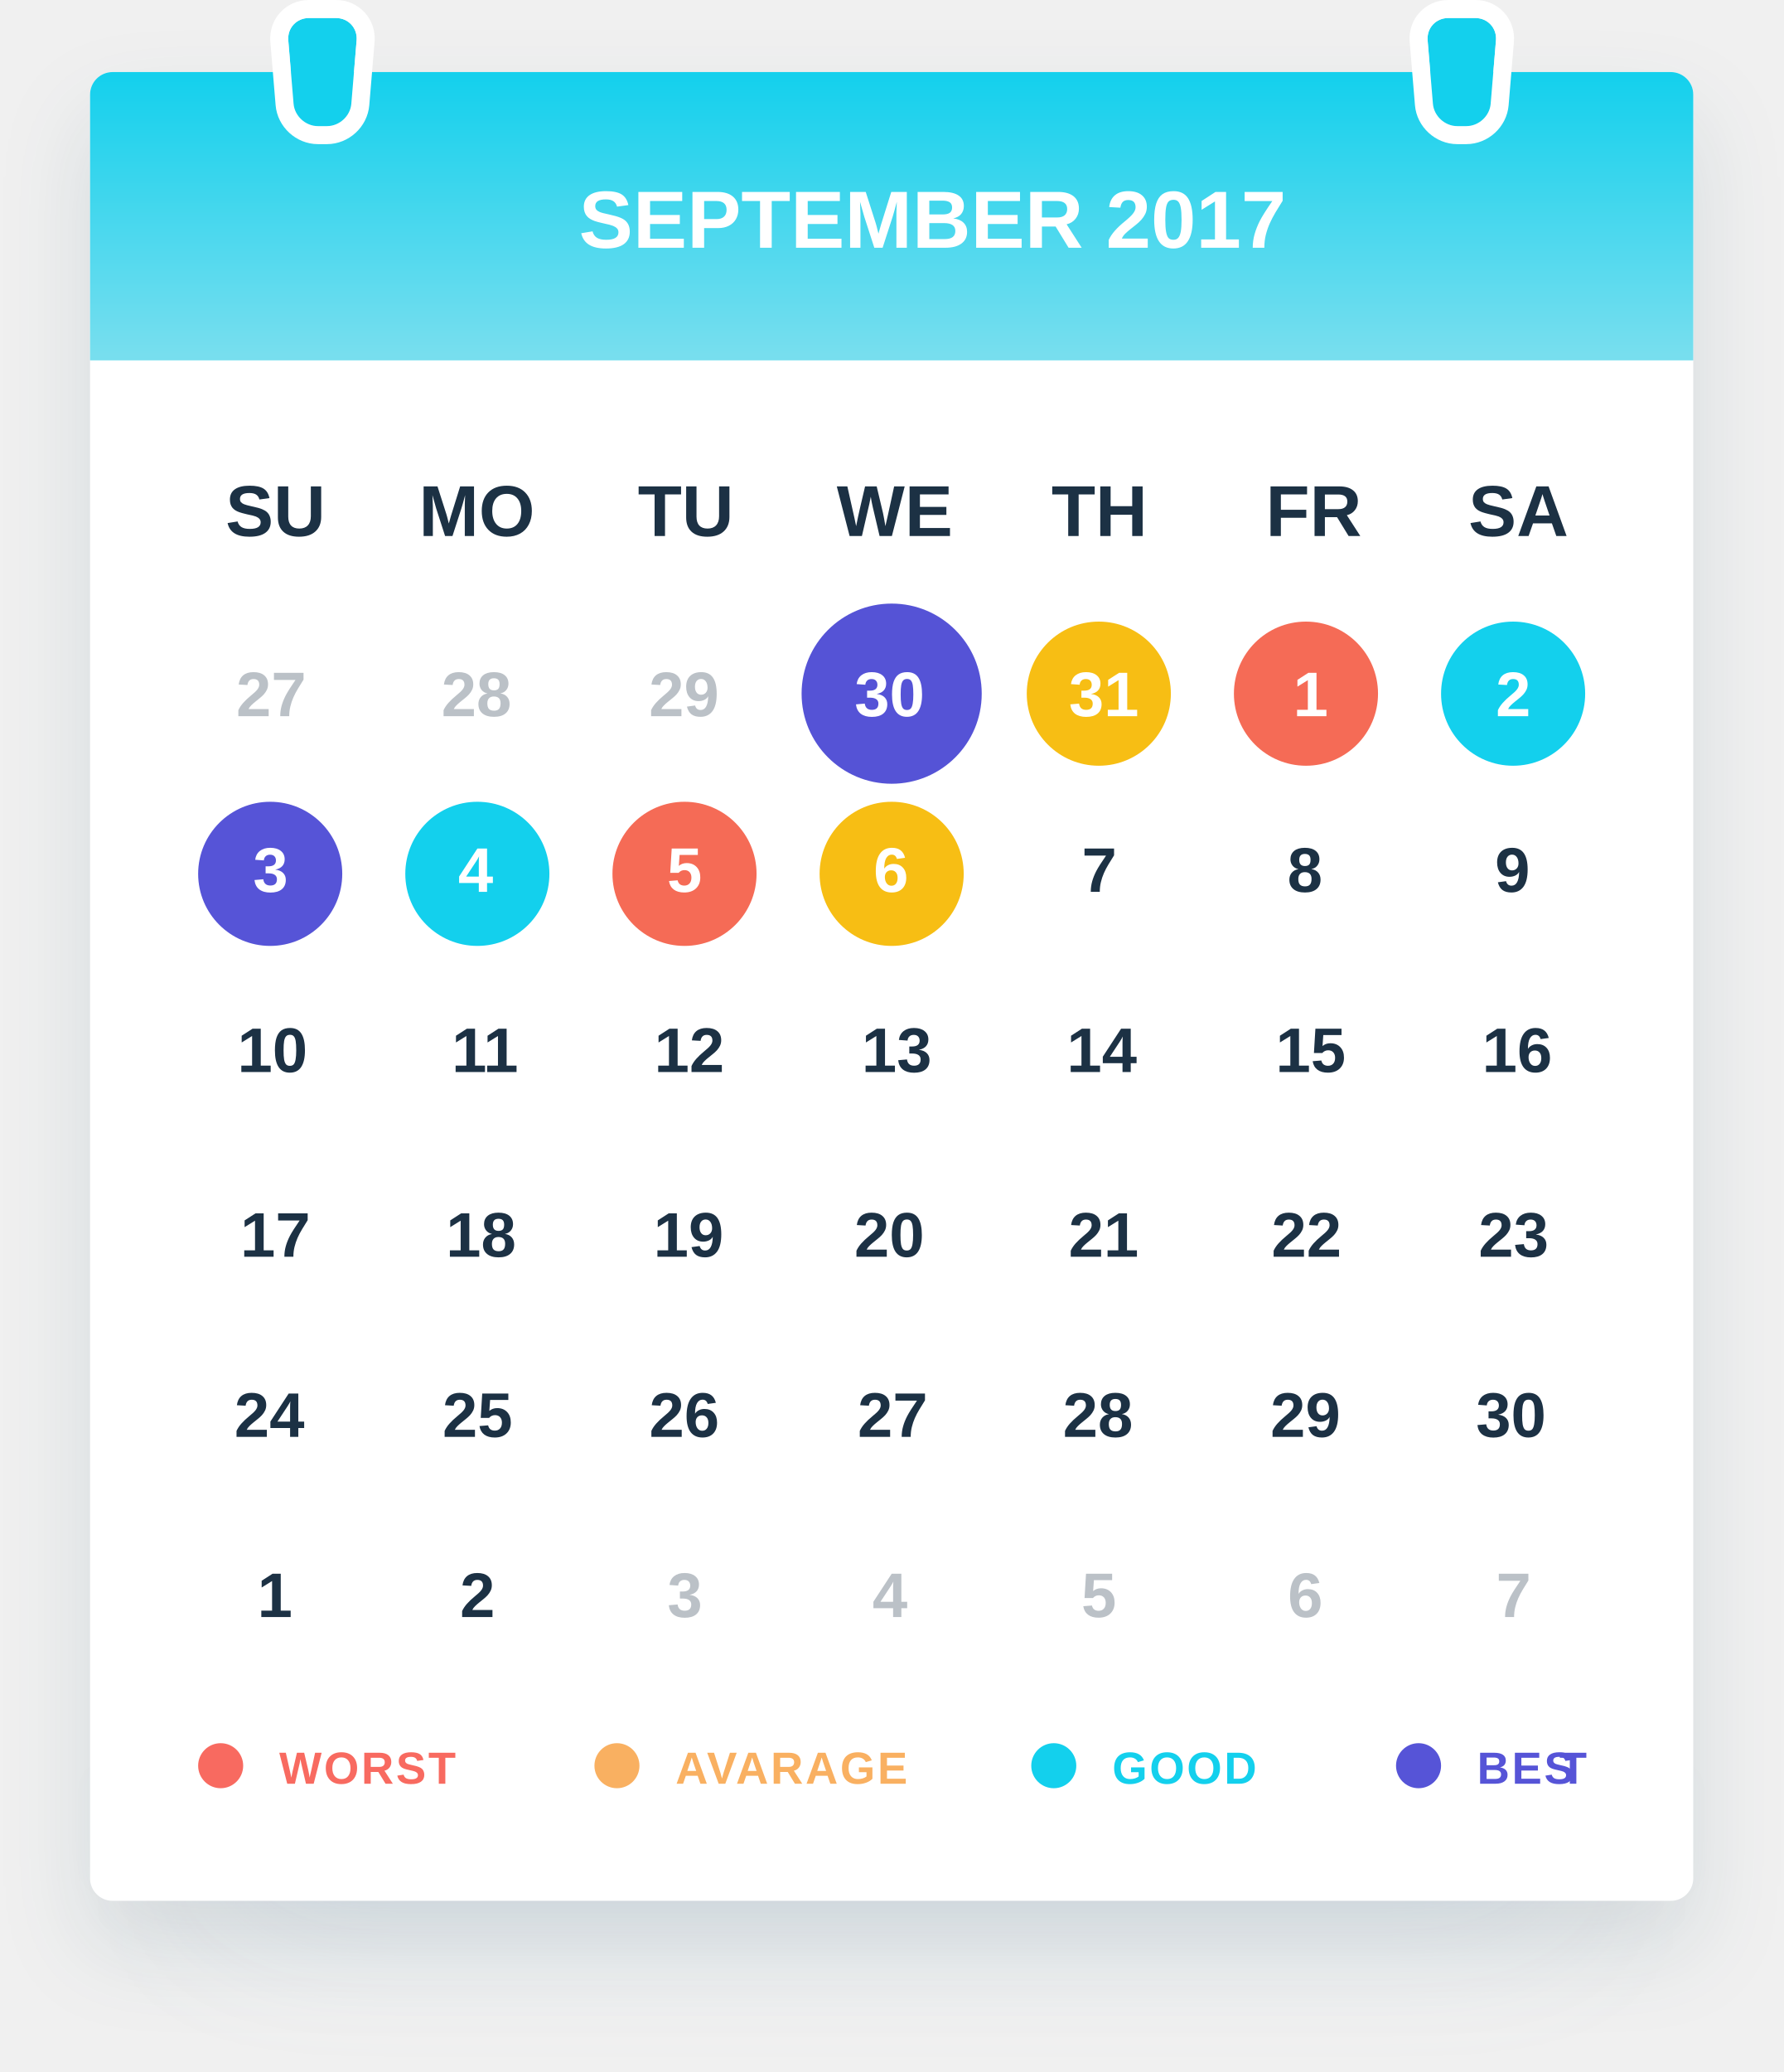
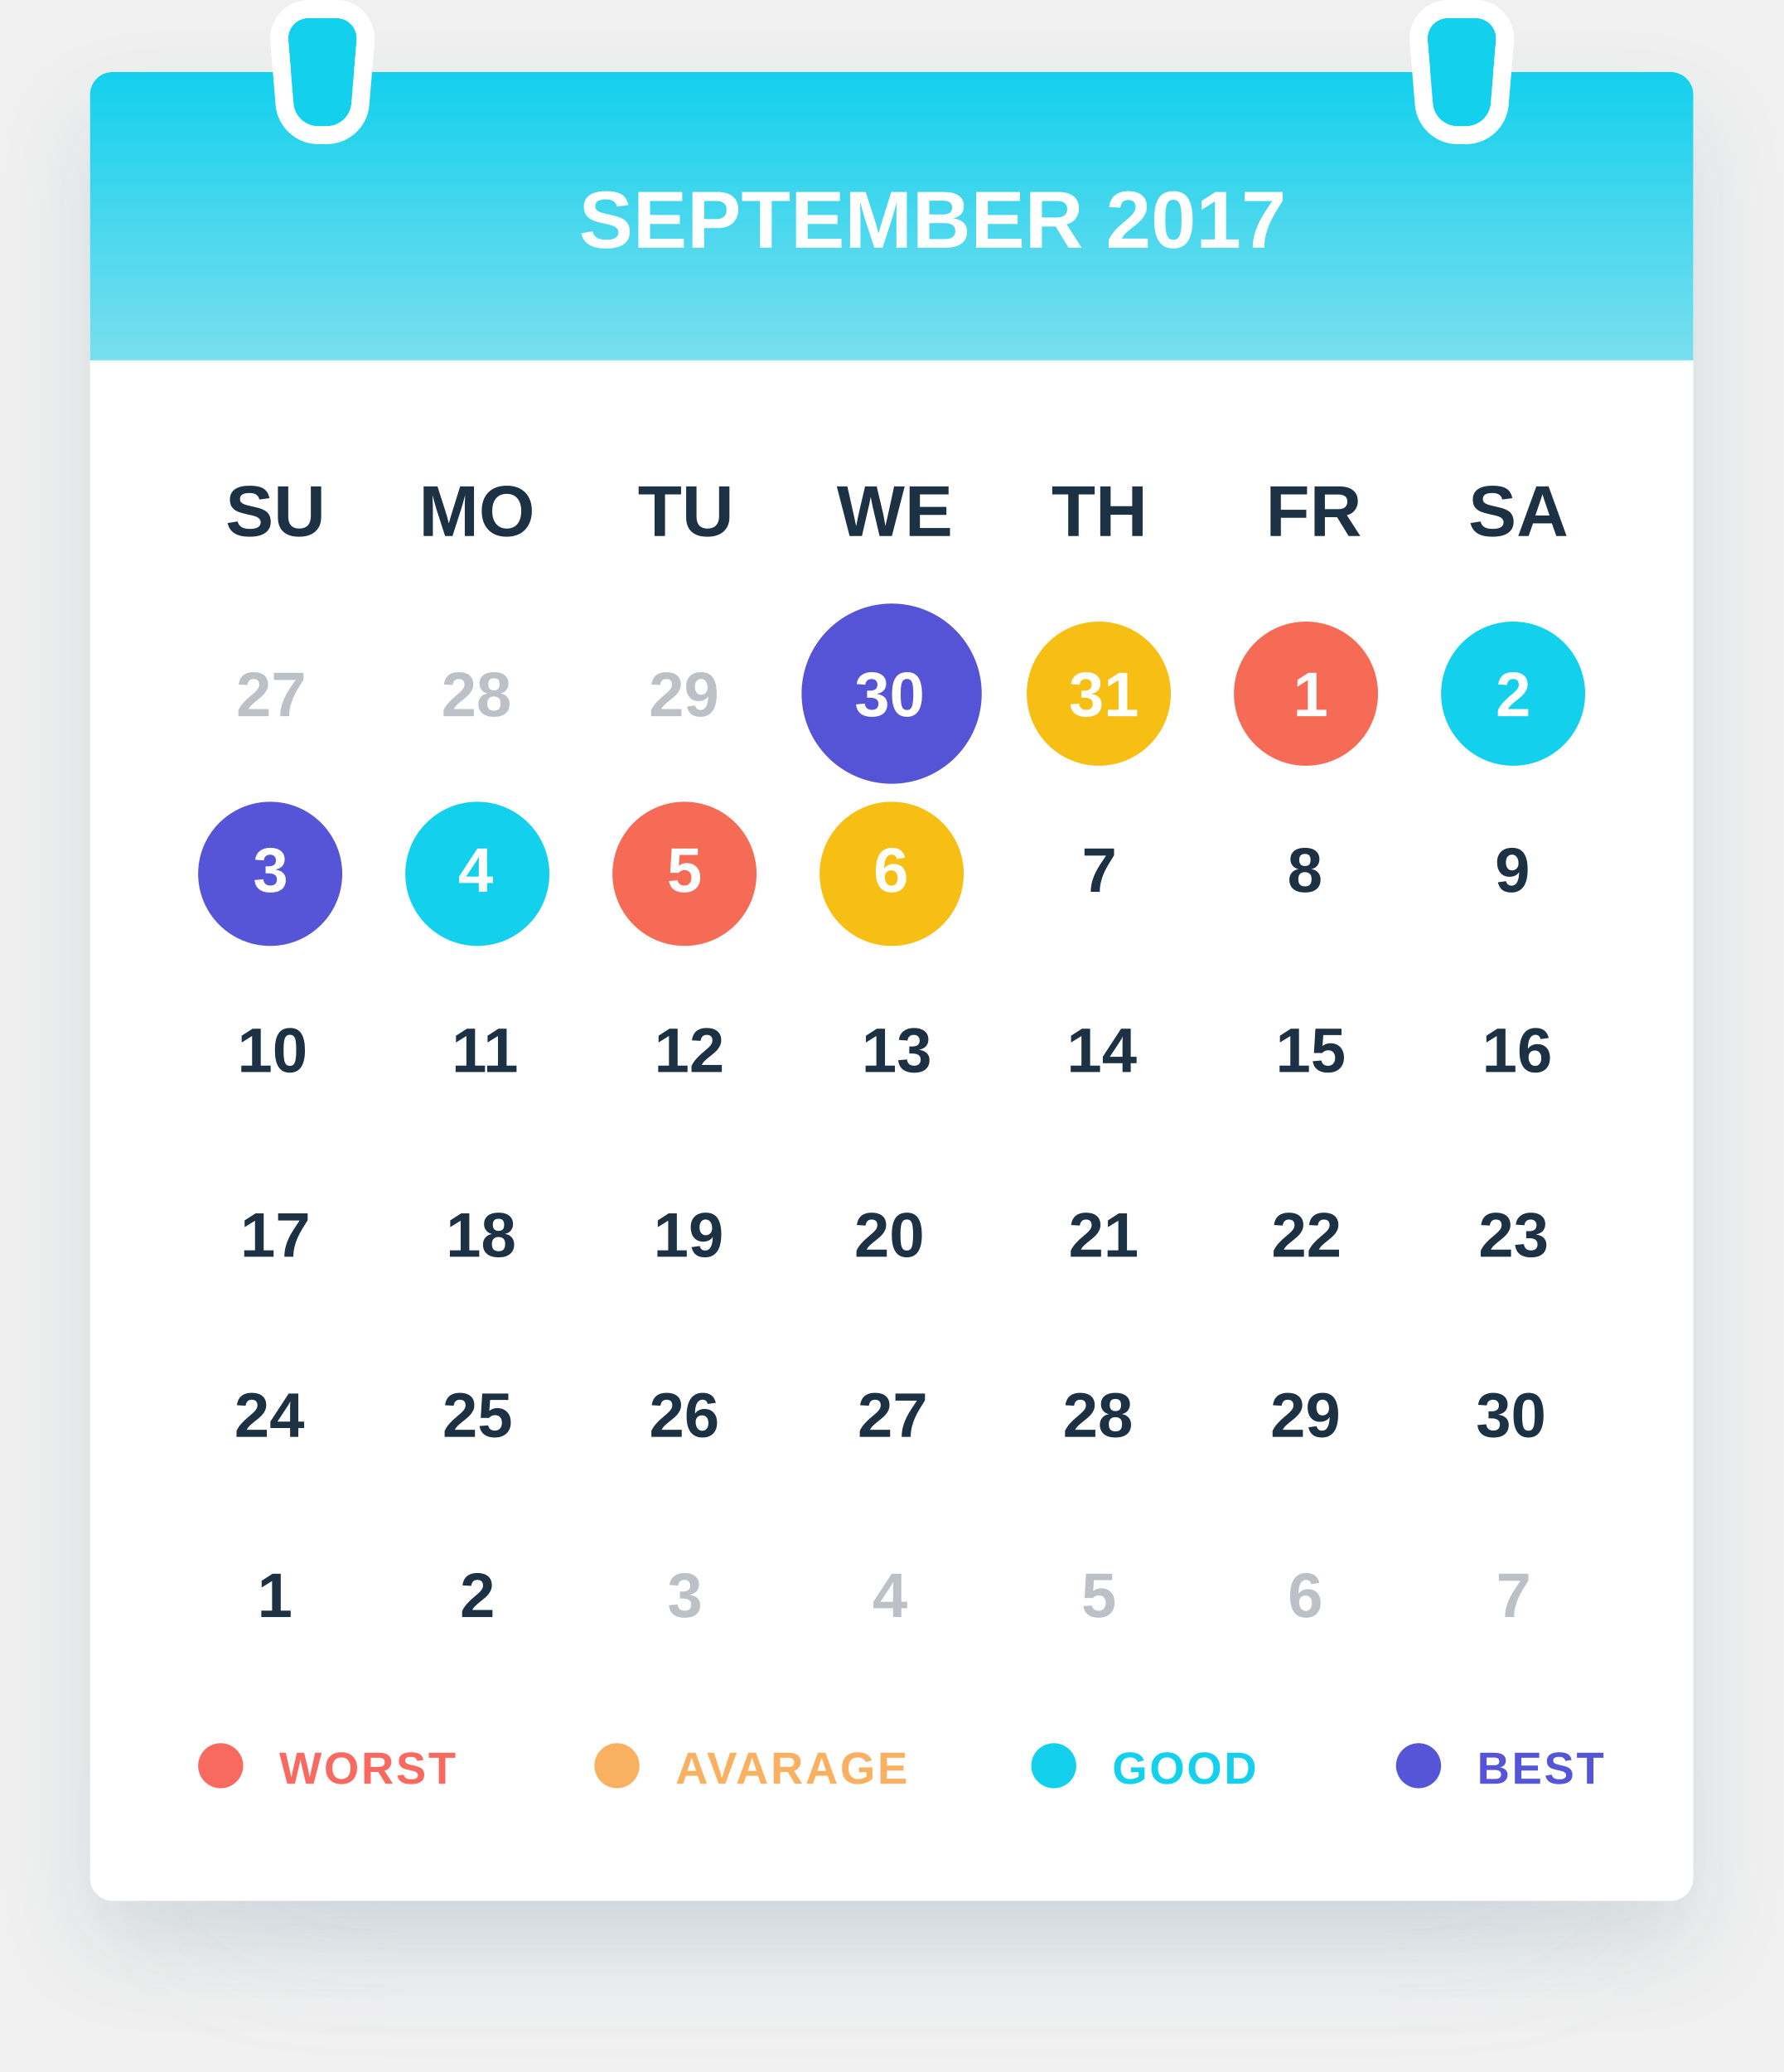
<svg xmlns="http://www.w3.org/2000/svg" xmlns:xlink="http://www.w3.org/1999/xlink" width="396px" height="460px" viewBox="0 0 396 460" version="1.1">
  <defs>
    <filter x="-16.4%" y="-150.0%" width="132.9%" height="400.0%" filterUnits="objectBoundingBox" id="filter-1">
      <feGaussianBlur stdDeviation="16" in="SourceGraphic" />
    </filter>
    <rect id="path-2" x="0" y="12" width="356" height="406" rx="5" />
    <filter x="-9.8%" y="-6.2%" width="119.7%" height="117.2%" filterUnits="objectBoundingBox" id="filter-3">
      <feOffset dx="0" dy="10" in="SourceAlpha" result="shadowOffsetOuter1" />
      <feGaussianBlur stdDeviation="10" in="shadowOffsetOuter1" result="shadowBlurOuter1" />
      <feColorMatrix values="0 0 0 0 0.031   0 0 0 0 0.212   0 0 0 0 0.302  0 0 0 0.12 0" type="matrix" in="shadowBlurOuter1" />
    </filter>
    <linearGradient x1="61.136%" y1="97.969%" x2="61.136%" y2="0%" id="linearGradient-4">
      <stop stop-color="#77DEEE" offset="0%" />
      <stop stop-color="#13D0ED" offset="100%" />
    </linearGradient>
    <path d="M44.017,4.973 C43.789,2.226 45.845,0 48.6,0 L54.606,0 C57.366,0 59.417,2.236 59.189,4.973 L58.017,19.027 C57.789,21.774 55.374,24 52.601,24 L50.605,24 C47.843,24 45.417,21.764 45.189,19.027 L44.017,4.973 Z" id="path-5" />
    <path d="M297.017,4.973 C296.789,2.226 298.845,0 301.6,0 L307.606,0 C310.366,0 312.417,2.236 312.189,4.973 L311.017,19.027 C310.789,21.774 308.374,24 305.601,24 L303.605,24 C300.843,24 298.417,21.764 298.189,19.027 L297.017,4.973 Z" id="path-6" />
  </defs>
  <g id="Index" stroke="none" stroke-width="1" fill="none" fill-rule="evenodd">
    <g id="Labor_Day_Air_Travel_Forecast_2017" transform="translate(-136, -1244)">
      <g id="Content" transform="translate(110, 92)">
        <g id="#1" transform="translate(45, 994)">
          <g id="Calendar" transform="translate(1, 162)">
            <g id="BG">
              <rect id="shadow" fill-opacity="0.3" fill="#B7D3E5" filter="url(#filter-1)" x="32" y="386" width="292" height="32" rx="8" />
              <g id="bg">
                <use fill="black" fill-opacity="1" filter="url(#filter-3)" xlink:href="#path-2" />
                <use fill="#FFFFFF" fill-rule="evenodd" xlink:href="#path-2" />
              </g>
              <path d="M0,16.995 C0,14.236 2.239,12 4.998,12 L351.002,12 C353.762,12 356,14.24 356,16.995 L356,76 L0,76 L0,16.995 Z" id="Rectangle-14" fill="url(#linearGradient-4)" />
              <g id="Rectangle-18">
                <use fill="#13D0ED" fill-rule="evenodd" xlink:href="#path-5" />
                <path stroke="#FFFFFF" stroke-width="4" d="M42.024,5.139 C41.698,1.227 44.674,-2 48.6,-2 L54.606,-2 C58.533,-2 61.507,1.233 61.182,5.139 L60.01,19.193 C59.695,22.98 56.41,26 52.601,26 L50.605,26 C46.806,26 43.51,22.97 43.196,19.193 L42.024,5.139 Z" />
              </g>
              <g id="Rectangle-18-Copy">
                <use fill="#13D0ED" fill-rule="evenodd" xlink:href="#path-6" />
                <path stroke="#FFFFFF" stroke-width="4" d="M295.024,5.139 C294.698,1.227 297.674,-2 301.6,-2 L307.606,-2 C311.533,-2 314.507,1.233 314.182,5.139 L313.01,19.193 C312.695,22.98 309.41,26 305.601,26 L303.605,26 C299.806,26 296.51,22.97 296.196,19.193 L295.024,5.139 Z" />
              </g>
            </g>
            <g id="dates" transform="translate(24, 100)">
              <circle id="Oval-9" fill-opacity="0.947" fill="#4C4AD4" cx="154" cy="50" r="20" />
              <circle id="Oval-9-Copy" fill="#F56B56" cx="246" cy="50" r="16" />
              <circle id="Oval-9-Copy" fill="#F56B56" cx="108" cy="90" r="16" />
              <circle id="Oval-9-Copy" fill="#13D0ED" cx="292" cy="50" r="16" />
              <circle id="Oval-9-Copy" fill="#5654D7" cx="16" cy="90" r="16" />
              <circle id="Oval-9-Copy" fill="#F7BE14" cx="200" cy="50" r="16" />
              <circle id="Oval-9-Copy" fill="#F7BE14" cx="154" cy="90" r="16" />
              <circle id="Oval-9-Copy" fill="#13D0ED" cx="62" cy="90" r="16" />
              <g id="Group-5">
                <g id="Group-12" transform="translate(0, 202)" font-size="14" font-family="WhitneyHTF-Bold, Whitney HTF, Arial" fill="#1C3144" font-weight="bold">
                  <text id="24">
                    <tspan x="8.041" y="13">24</tspan>
                  </text>
                  <text id="25">
                    <tspan x="54.251" y="13">25</tspan>
                  </text>
                  <text id="26">
                    <tspan x="100.16" y="13">26</tspan>
                  </text>
                  <text id="27">
                    <tspan x="146.44" y="13">27</tspan>
                  </text>
                  <text id="28">
                    <tspan x="192.013" y="13">28</tspan>
                  </text>
                  <text id="29">
                    <tspan x="238.097" y="13">29</tspan>
                  </text>
                  <text id="30">
                    <tspan x="283.747" y="13">30</tspan>
                  </text>
                </g>
                <g id="Group-12-Copy-2" transform="translate(0, 242)" font-size="14" font-family="WhitneyHTF-Bold, Whitney HTF, Arial" fill="#1C3144" font-weight="bold">
                  <text id="1">
                    <tspan x="13.151" y="13">1</tspan>
                  </text>
                  <text id="2">
                    <tspan x="58.136" y="13">2</tspan>
                  </text>
                  <text id="3" fill-opacity="0.3">
                    <tspan x="104.185" y="13">3</tspan>
                  </text>
                  <text id="4" fill-opacity="0.3">
                    <tspan x="149.73" y="13">4</tspan>
                  </text>
                  <text id="5" fill-opacity="0.3">
                    <tspan x="196.115" y="13">5</tspan>
                  </text>
                  <text id="6" fill-opacity="0.3">
                    <tspan x="241.961" y="13">6</tspan>
                  </text>
                  <text id="7" fill-opacity="0.3">
                    <tspan x="288.213" y="13">7</tspan>
                  </text>
                </g>
                <g id="Group-12-Copy" transform="translate(0, 282)">
                  <g id="Group-23" fill="#F86A60">
                    <circle id="Oval-9-Copy" cx="5" cy="6" r="5" />
                    <text id="WORST" font-family="WhitneyHTF-Bold, Whitney HTF, Arial" font-size="10" font-weight="bold" letter-spacing="0.5">
                      <tspan x="18" y="10">WORST</tspan>
                    </text>
                  </g>
                  <g id="Group-22" transform="translate(88, 0)" fill="#F9B061">
                    <circle id="Oval-9-Copy" cx="5" cy="6" r="5" />
                    <text id="AVARAGE" font-family="WhitneyHTF-Bold, Whitney HTF, Arial" font-size="10" font-weight="bold" letter-spacing="0.5">
                      <tspan x="18" y="10">AVARAGE</tspan>
                    </text>
                  </g>
                  <g id="Group-21" transform="translate(185, 0)" fill="#13D0ED">
                    <circle id="Oval-9-Copy" cx="5" cy="6" r="5" />
                    <text id="GOOD" font-family="WhitneyHTF-Bold, Whitney HTF, Arial" font-size="10" font-weight="bold" letter-spacing="0.5">
                      <tspan x="18" y="10">GOOD</tspan>
                    </text>
                  </g>
                  <g id="Group-20" transform="translate(266, 0)" fill="#5654D7">
                    <circle id="Oval-9-Copy" cx="5" cy="6" r="5" />
                    <text id="BEST" font-family="WhitneyHTF-Bold, Whitney HTF, Arial" font-size="10" font-weight="bold" letter-spacing="0.5">
-                       <tspan x="18" y="10">BES</tspan>
-                       <tspan x="36.26" y="10">T</tspan>
+                       <tspan x="18" y="10">BEST</tspan>
                    </text>
                  </g>
                </g>
                <g id="Group-14" transform="translate(0, 121)" font-size="14" font-family="WhitneyHTF-Bold, Whitney HTF, Arial" fill="#1C3144" font-weight="bold">
                  <text id="10">
                    <tspan x="8.713" y="13">10</tspan>
                  </text>
                  <text id="11">
                    <tspan x="56.302" y="13">11</tspan>
                  </text>
                  <text id="12">
                    <tspan x="101.287" y="13">12</tspan>
                  </text>
                  <text id="13">
                    <tspan x="147.336" y="13">13</tspan>
                  </text>
                  <text id="14">
                    <tspan x="192.881" y="13">14</tspan>
                  </text>
                  <text id="15">
                    <tspan x="239.266" y="13">15</tspan>
                  </text>
                  <text id="16">
                    <tspan x="285.112" y="13">16</tspan>
                  </text>
                </g>
                <g id="Group-15" transform="translate(0, 81)" font-size="14" font-family="WhitneyHTF-Bold, Whitney HTF, Arial" font-weight="bold">
                  <text id="3" fill="#FFFFFF">
                    <tspan x="12.185" y="13">3</tspan>
                  </text>
                  <text id="4" fill="#FFFFFF">
                    <tspan x="57.73" y="13">4</tspan>
                  </text>
                  <text id="5" fill="#FFFFFF">
                    <tspan x="104.115" y="13">5</tspan>
                  </text>
                  <text id="6" fill="#FFFFFF">
                    <tspan x="149.961" y="13">6</tspan>
                  </text>
                  <text id="7" fill="#1C3144">
                    <tspan x="196.213" y="13">7</tspan>
                  </text>
                  <text id="8" fill="#1C3144">
                    <tspan x="241.877" y="13">8</tspan>
                  </text>
                  <text id="9" fill="#1C3144">
                    <tspan x="287.961" y="13">9</tspan>
                  </text>
                </g>
                <g id="Group-17" transform="translate(0, 42)" font-size="14" font-family="WhitneyHTF-Bold, Whitney HTF, Arial" font-weight="bold">
                  <text id="27" fill-opacity="0.3" fill="#1C3144">
                    <tspan x="8.44" y="13">27</tspan>
                  </text>
                  <text id="28" fill-opacity="0.3" fill="#1C3144">
                    <tspan x="54.013" y="13">28</tspan>
                  </text>
                  <text id="29" fill-opacity="0.3" fill="#1C3144">
                    <tspan x="100.097" y="13">29</tspan>
                  </text>
                  <text id="30" fill="#FFFFFF">
                    <tspan x="145.747" y="13">30</tspan>
                  </text>
                  <text id="31" fill="#FFFFFF">
                    <tspan x="193.336" y="13">31</tspan>
                  </text>
                  <text id="1" fill="#FFFFFF">
                    <tspan x="243.151" y="13">1</tspan>
                  </text>
                  <text id="2" fill="#FFFFFF">
                    <tspan x="288.136" y="13">2</tspan>
                  </text>
                </g>
                <g id="Group-19" font-size="16" font-family="WhitneyHTF-Bold, Whitney HTF, Arial" fill="#1C3144" font-weight="bold">
                  <text id="SU">
                    <tspan x="6.072" y="15">SU</tspan>
                  </text>
                  <text id="MO">
                    <tspan x="48.992" y="15">MO</tspan>
                  </text>
                  <text id="TU">
                    <tspan x="97.624" y="15">TU</tspan>
                  </text>
                  <text id="WE">
                    <tspan x="141.8" y="15">WE</tspan>
                  </text>
                  <text id="TH">
                    <tspan x="189.472" y="15">TH</tspan>
                  </text>
                  <text id="FR">
                    <tspan x="237.056" y="15">FR</tspan>
                  </text>
                  <text id="SA">
                    <tspan x="282.064" y="15">SA</tspan>
                  </text>
                </g>
                <g id="Group-13" transform="translate(0, 162)" font-size="14" font-family="WhitneyHTF-Bold, Whitney HTF, Arial" fill="#1C3144" font-weight="bold">
                  <text id="17">
                    <tspan x="9.364" y="13">17</tspan>
                  </text>
                  <text id="18">
                    <tspan x="55.028" y="13">18</tspan>
                  </text>
                  <text id="19">
                    <tspan x="101.112" y="13">19</tspan>
                  </text>
                  <text id="20">
                    <tspan x="145.698" y="13">20</tspan>
                  </text>
                  <text id="21">
                    <tspan x="193.287" y="13">21</tspan>
                  </text>
                  <text id="22">
                    <tspan x="238.335" y="13">22</tspan>
                  </text>
                  <text id="23">
                    <tspan x="284.321" y="13">23</tspan>
                  </text>
                </g>
              </g>
            </g>
            <text id="SEPTEMBER-2017" font-family="WhitneyHTF-Bold, Whitney HTF, Arial" font-size="18" font-weight="bold" fill="#FFFFFF">
              <tspan x="108.552" y="51">SEPTEMBER 2017</tspan>
            </text>
          </g>
        </g>
      </g>
    </g>
  </g>
</svg>
